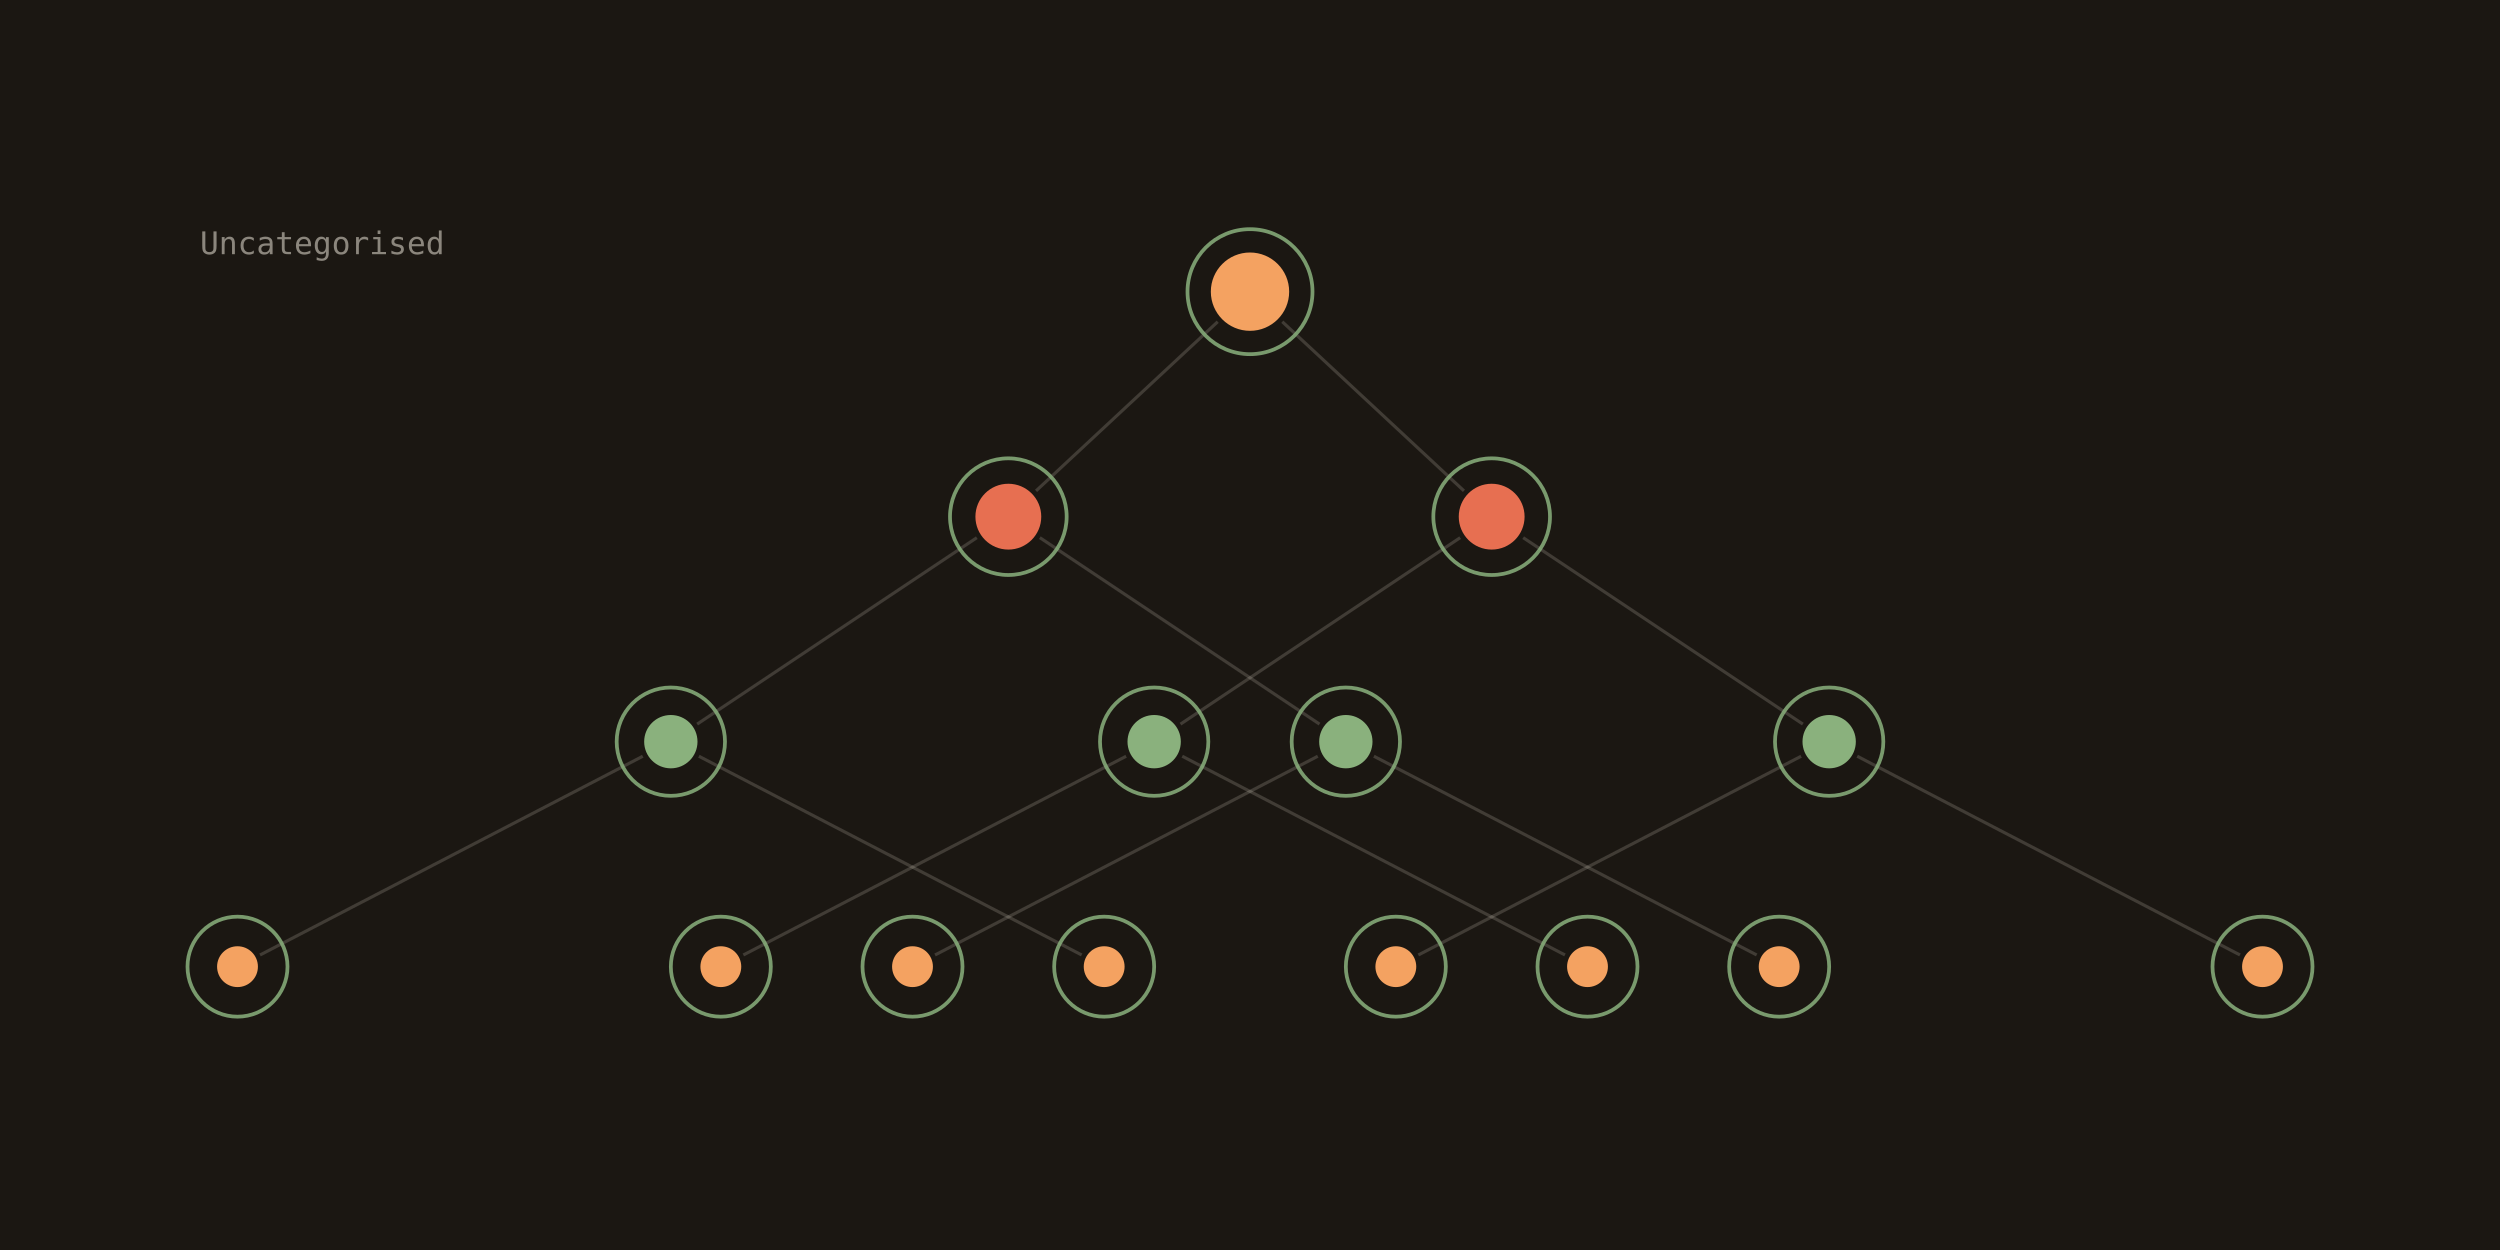
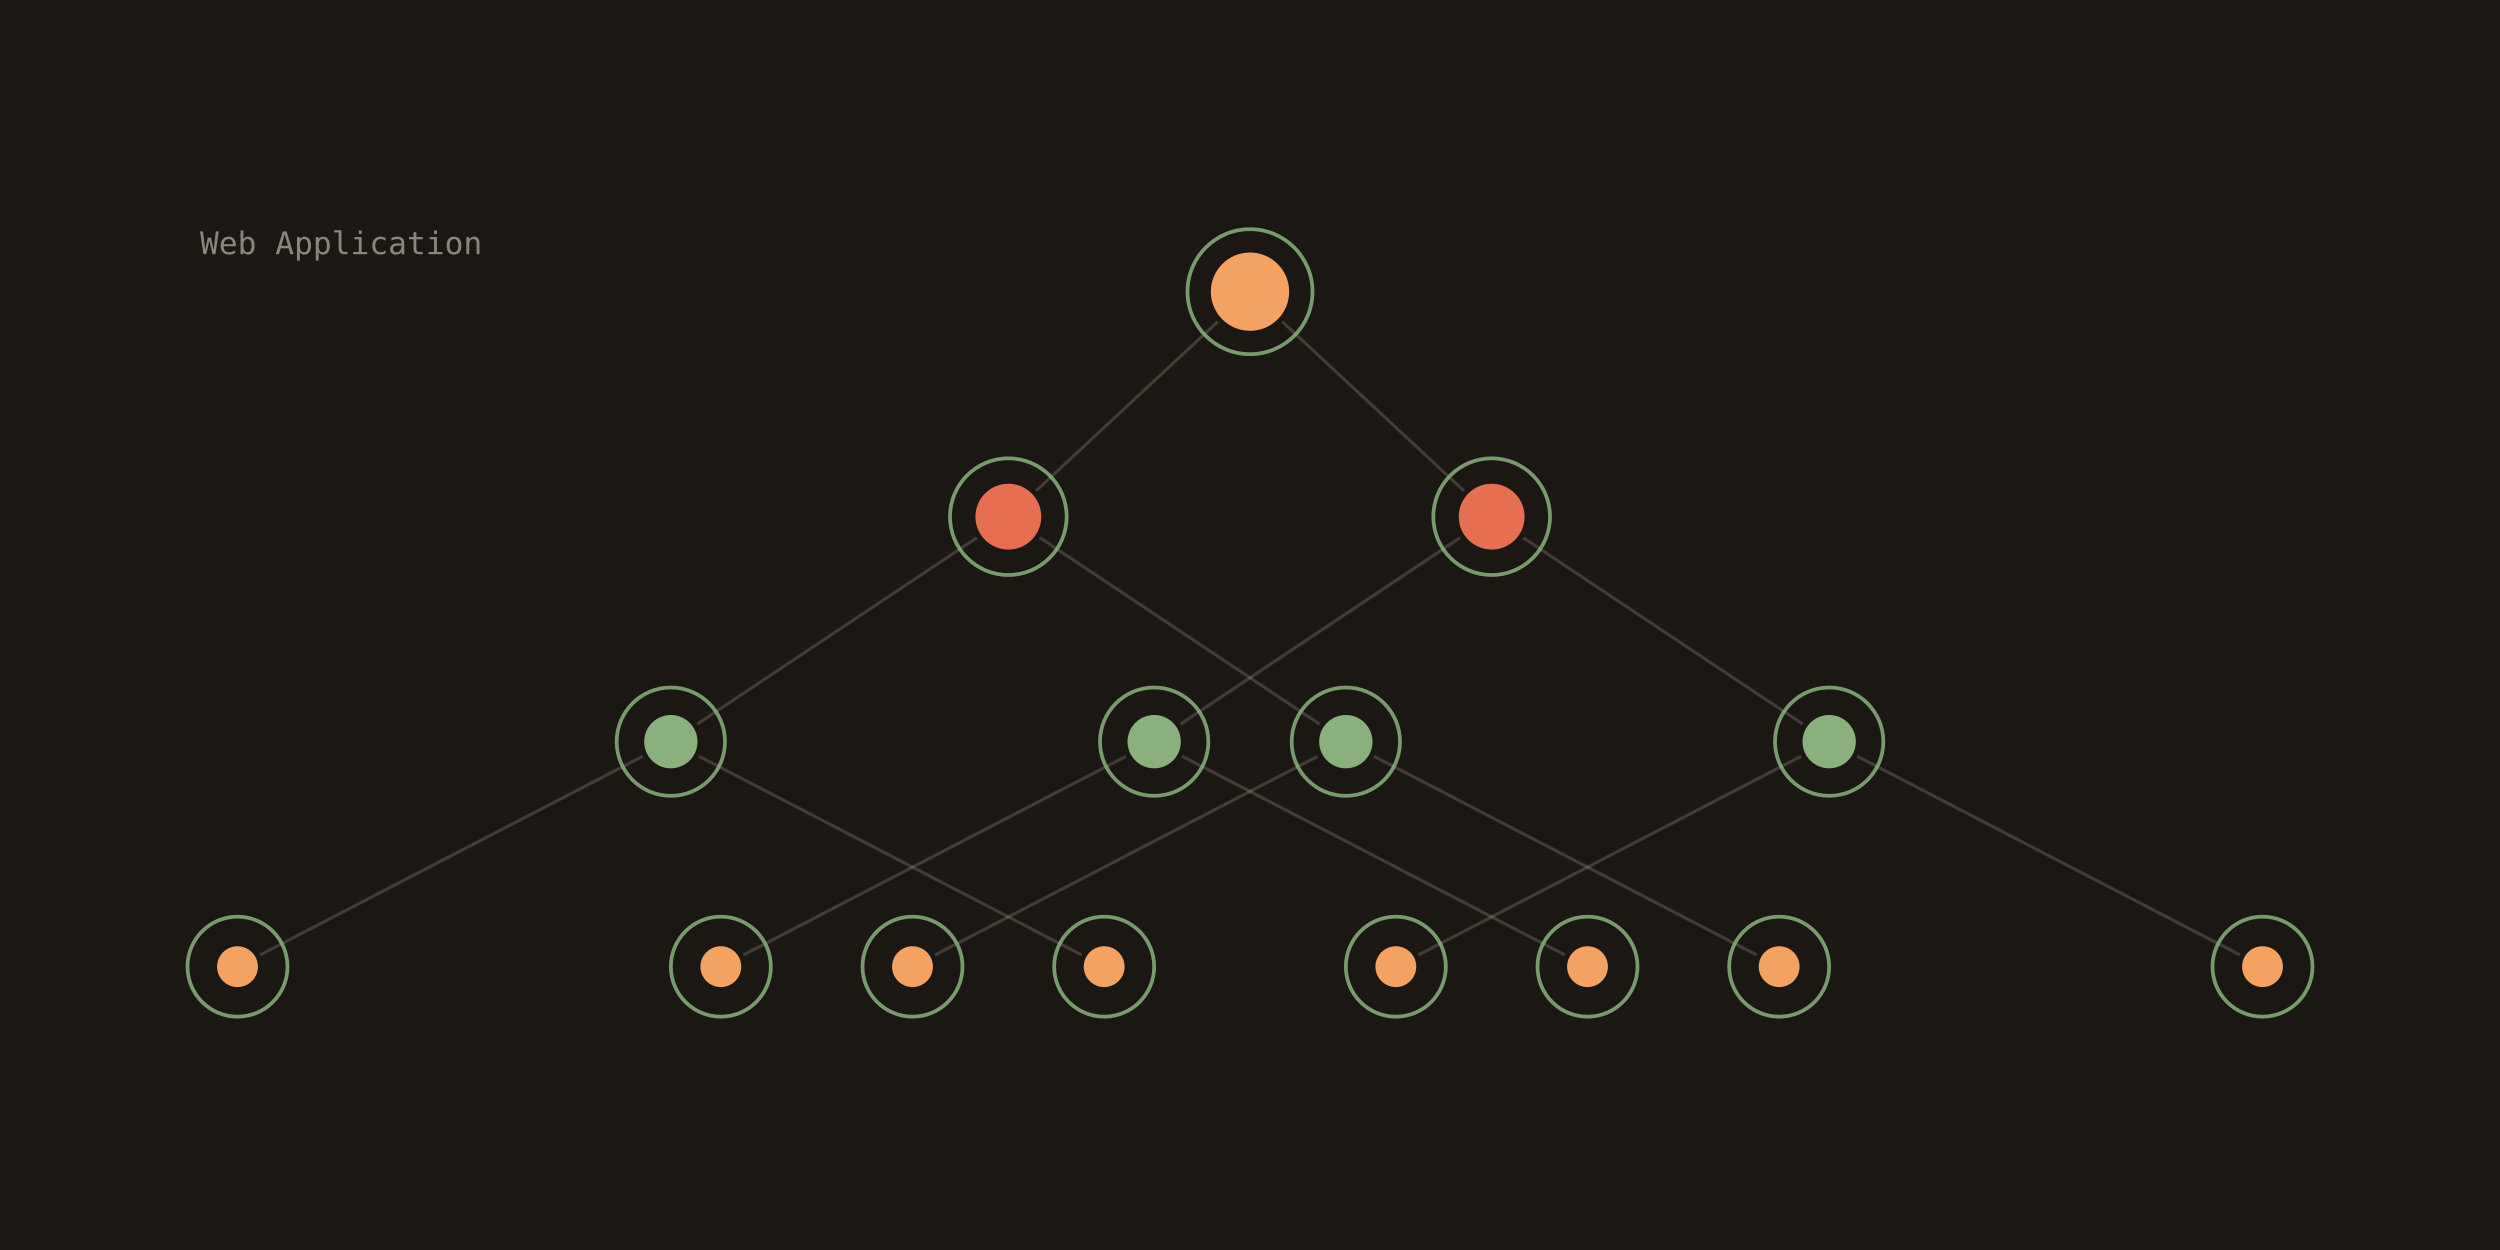
<svg xmlns="http://www.w3.org/2000/svg" viewBox="0 0 1200 600" width="1200" height="600" role="img" aria-label="grokmax-website domain model">
  <rect width="1200" height="600" fill="#1b1712" />
  <defs>
    <linearGradient id="gd" x1="0" y1="0" x2="1" y2="1">
      <stop offset="0%" stop-color="#f4a261" />
      <stop offset="100%" stop-color="#e76f51" />
    </linearGradient>
  </defs>
  <line x1="600.00" y1="140.00" x2="716.00" y2="248.00" stroke="rgba(253,246,233,0.300)" stroke-width="1.50" opacity="0.55" />
  <line x1="600.00" y1="140.00" x2="484.00" y2="248.00" stroke="rgba(253,246,233,0.300)" stroke-width="1.50" opacity="0.55" />
  <line x1="716.00" y1="248.00" x2="878.00" y2="356.00" stroke="rgba(253,246,233,0.300)" stroke-width="1.50" opacity="0.55" />
  <line x1="716.00" y1="248.00" x2="554.00" y2="356.00" stroke="rgba(253,246,233,0.300)" stroke-width="1.50" opacity="0.55" />
  <line x1="484.00" y1="248.00" x2="646.00" y2="356.00" stroke="rgba(253,246,233,0.300)" stroke-width="1.50" opacity="0.55" />
  <line x1="484.00" y1="248.00" x2="322.00" y2="356.00" stroke="rgba(253,246,233,0.300)" stroke-width="1.50" opacity="0.55" />
  <line x1="878.00" y1="356.00" x2="1086.00" y2="464.00" stroke="rgba(253,246,233,0.300)" stroke-width="1.50" opacity="0.55" />
  <line x1="878.00" y1="356.00" x2="670.00" y2="464.00" stroke="rgba(253,246,233,0.300)" stroke-width="1.50" opacity="0.55" />
  <line x1="554.00" y1="356.00" x2="762.00" y2="464.00" stroke="rgba(253,246,233,0.300)" stroke-width="1.50" opacity="0.55" />
  <line x1="554.00" y1="356.00" x2="346.00" y2="464.00" stroke="rgba(253,246,233,0.300)" stroke-width="1.50" opacity="0.55" />
  <line x1="646.00" y1="356.00" x2="854.00" y2="464.00" stroke="rgba(253,246,233,0.300)" stroke-width="1.50" opacity="0.55" />
  <line x1="646.00" y1="356.00" x2="438.00" y2="464.00" stroke="rgba(253,246,233,0.300)" stroke-width="1.50" opacity="0.55" />
  <line x1="322.00" y1="356.00" x2="530.00" y2="464.00" stroke="rgba(253,246,233,0.300)" stroke-width="1.50" opacity="0.55" />
  <line x1="322.00" y1="356.00" x2="114.00" y2="464.00" stroke="rgba(253,246,233,0.300)" stroke-width="1.50" opacity="0.55" />
  <circle cx="600.00" cy="140.00" r="20.00" fill="#f4a261" opacity="1.00" stroke="#1b1712" stroke-width="2.40" />
  <g>
    <circle cx="600.00" cy="140.00" r="30.00" fill="none" stroke="#8ab17d" stroke-width="1.80" opacity="0.85" />
    <animate attributeName="opacity" values="0.25;1.0;0.25" dur="9.0s" begin="0.0s" repeatCount="indefinite" />
  </g>
  <circle cx="716.00" cy="248.00" r="17.00" fill="#e76f51" opacity="1.00" stroke="#1b1712" stroke-width="2.40" />
  <g>
    <circle cx="716.00" cy="248.00" r="28.00" fill="none" stroke="#8ab17d" stroke-width="1.80" opacity="0.85" />
    <animate attributeName="opacity" values="0.25;1.0;0.25" dur="9.0s" begin="0.5s" repeatCount="indefinite" />
  </g>
  <circle cx="484.00" cy="248.00" r="17.00" fill="#e76f51" opacity="1.00" stroke="#1b1712" stroke-width="2.40" />
  <g>
    <circle cx="484.00" cy="248.00" r="28.00" fill="none" stroke="#8ab17d" stroke-width="1.80" opacity="0.85" />
    <animate attributeName="opacity" values="0.25;1.0;0.25" dur="9.0s" begin="0.62s" repeatCount="indefinite" />
  </g>
  <circle cx="878.00" cy="356.00" r="14.00" fill="#8ab17d" opacity="1.00" stroke="#1b1712" stroke-width="2.40" />
  <g>
    <circle cx="878.00" cy="356.00" r="26.00" fill="none" stroke="#8ab17d" stroke-width="1.80" opacity="0.85" />
    <animate attributeName="opacity" values="0.25;1.0;0.25" dur="9.0s" begin="1.0s" repeatCount="indefinite" />
  </g>
  <circle cx="554.00" cy="356.00" r="14.00" fill="#8ab17d" opacity="1.00" stroke="#1b1712" stroke-width="2.40" />
  <g>
    <circle cx="554.00" cy="356.00" r="26.00" fill="none" stroke="#8ab17d" stroke-width="1.80" opacity="0.85" />
    <animate attributeName="opacity" values="0.25;1.0;0.25" dur="9.0s" begin="1.12s" repeatCount="indefinite" />
  </g>
  <circle cx="646.00" cy="356.00" r="14.00" fill="#8ab17d" opacity="1.00" stroke="#1b1712" stroke-width="2.40" />
  <g>
    <circle cx="646.00" cy="356.00" r="26.00" fill="none" stroke="#8ab17d" stroke-width="1.80" opacity="0.85" />
    <animate attributeName="opacity" values="0.25;1.0;0.25" dur="9.0s" begin="1.24s" repeatCount="indefinite" />
  </g>
  <circle cx="322.00" cy="356.00" r="14.00" fill="#8ab17d" opacity="1.00" stroke="#1b1712" stroke-width="2.40" />
  <g>
    <circle cx="322.00" cy="356.00" r="26.00" fill="none" stroke="#8ab17d" stroke-width="1.80" opacity="0.85" />
    <animate attributeName="opacity" values="0.25;1.0;0.25" dur="9.0s" begin="1.36s" repeatCount="indefinite" />
  </g>
  <circle cx="1086.00" cy="464.00" r="11.00" fill="#f4a261" opacity="1.00" stroke="#1b1712" stroke-width="2.40" />
  <g>
    <circle cx="1086.00" cy="464.00" r="24.00" fill="none" stroke="#8ab17d" stroke-width="1.80" opacity="0.85" />
    <animate attributeName="opacity" values="0.25;1.0;0.25" dur="9.0s" begin="1.5s" repeatCount="indefinite" />
  </g>
  <circle cx="670.00" cy="464.00" r="11.00" fill="#f4a261" opacity="1.00" stroke="#1b1712" stroke-width="2.40" />
  <g>
    <circle cx="670.00" cy="464.00" r="24.00" fill="none" stroke="#8ab17d" stroke-width="1.80" opacity="0.85" />
    <animate attributeName="opacity" values="0.25;1.0;0.25" dur="9.0s" begin="1.62s" repeatCount="indefinite" />
  </g>
  <circle cx="762.00" cy="464.00" r="11.00" fill="#f4a261" opacity="1.00" stroke="#1b1712" stroke-width="2.40" />
  <g>
    <circle cx="762.00" cy="464.00" r="24.00" fill="none" stroke="#8ab17d" stroke-width="1.80" opacity="0.85" />
    <animate attributeName="opacity" values="0.25;1.0;0.25" dur="9.0s" begin="1.74s" repeatCount="indefinite" />
  </g>
  <circle cx="346.00" cy="464.00" r="11.00" fill="#f4a261" opacity="1.00" stroke="#1b1712" stroke-width="2.40" />
  <g>
    <circle cx="346.00" cy="464.00" r="24.00" fill="none" stroke="#8ab17d" stroke-width="1.80" opacity="0.85" />
    <animate attributeName="opacity" values="0.25;1.0;0.25" dur="9.0s" begin="1.86s" repeatCount="indefinite" />
  </g>
  <circle cx="854.00" cy="464.00" r="11.00" fill="#f4a261" opacity="1.00" stroke="#1b1712" stroke-width="2.40" />
  <g>
    <circle cx="854.00" cy="464.00" r="24.00" fill="none" stroke="#8ab17d" stroke-width="1.80" opacity="0.85" />
    <animate attributeName="opacity" values="0.25;1.0;0.25" dur="9.0s" begin="1.98s" repeatCount="indefinite" />
  </g>
  <circle cx="438.00" cy="464.00" r="11.00" fill="#f4a261" opacity="1.00" stroke="#1b1712" stroke-width="2.40" />
  <g>
    <circle cx="438.00" cy="464.00" r="24.00" fill="none" stroke="#8ab17d" stroke-width="1.80" opacity="0.85" />
    <animate attributeName="opacity" values="0.25;1.0;0.25" dur="9.0s" begin="2.1s" repeatCount="indefinite" />
  </g>
  <circle cx="530.00" cy="464.00" r="11.00" fill="#f4a261" opacity="1.00" stroke="#1b1712" stroke-width="2.40" />
  <g>
    <circle cx="530.00" cy="464.00" r="24.00" fill="none" stroke="#8ab17d" stroke-width="1.80" opacity="0.85" />
    <animate attributeName="opacity" values="0.25;1.0;0.25" dur="9.0s" begin="2.22s" repeatCount="indefinite" />
  </g>
  <circle cx="114.00" cy="464.00" r="11.00" fill="#f4a261" opacity="1.00" stroke="#1b1712" stroke-width="2.40" />
  <g>
    <circle cx="114.00" cy="464.00" r="24.00" fill="none" stroke="#8ab17d" stroke-width="1.80" opacity="0.85" />
    <animate attributeName="opacity" values="0.25;1.0;0.25" dur="9.0s" begin="2.34s" repeatCount="indefinite" />
  </g>
-   <text x="96" y="122" font-family="ui-monospace,Menlo,monospace" font-size="15" fill="rgba(253,246,233,0.500)">Uncategorised</text>
+   <text x="96" y="122" font-family="ui-monospace,Menlo,monospace" font-size="15" fill="rgba(253,246,233,0.500)">Web Application</text>
</svg>
